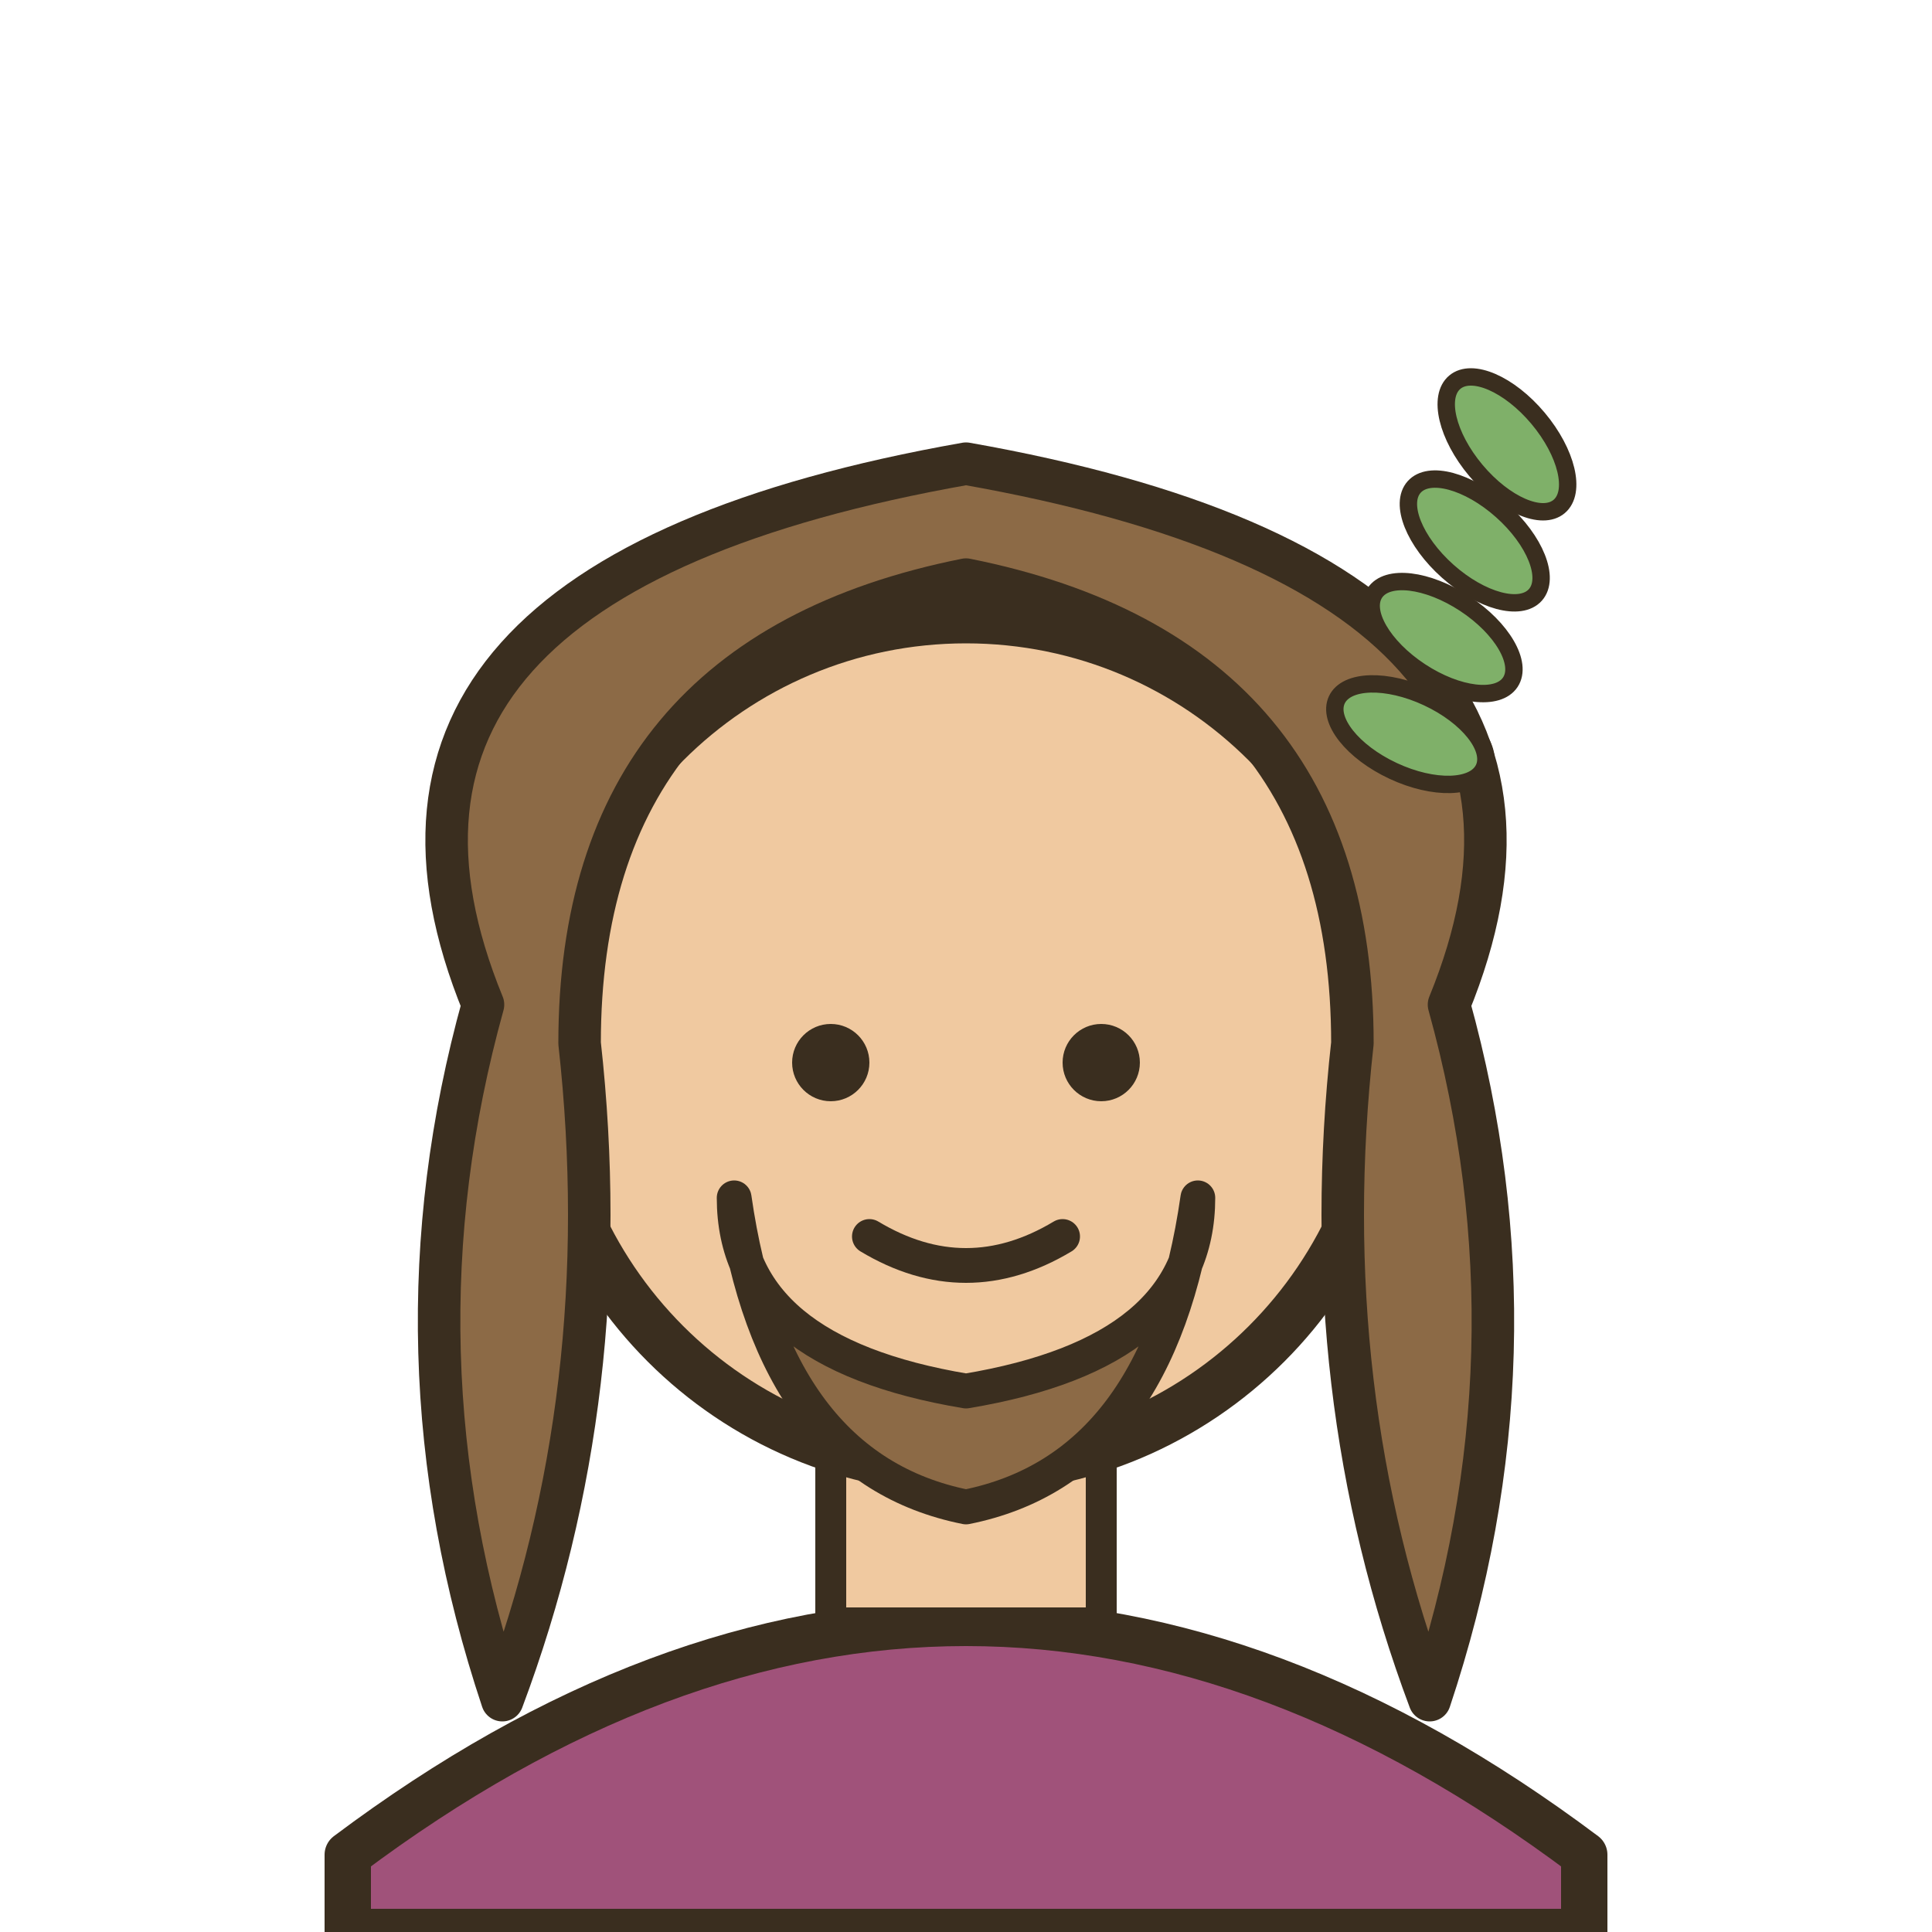
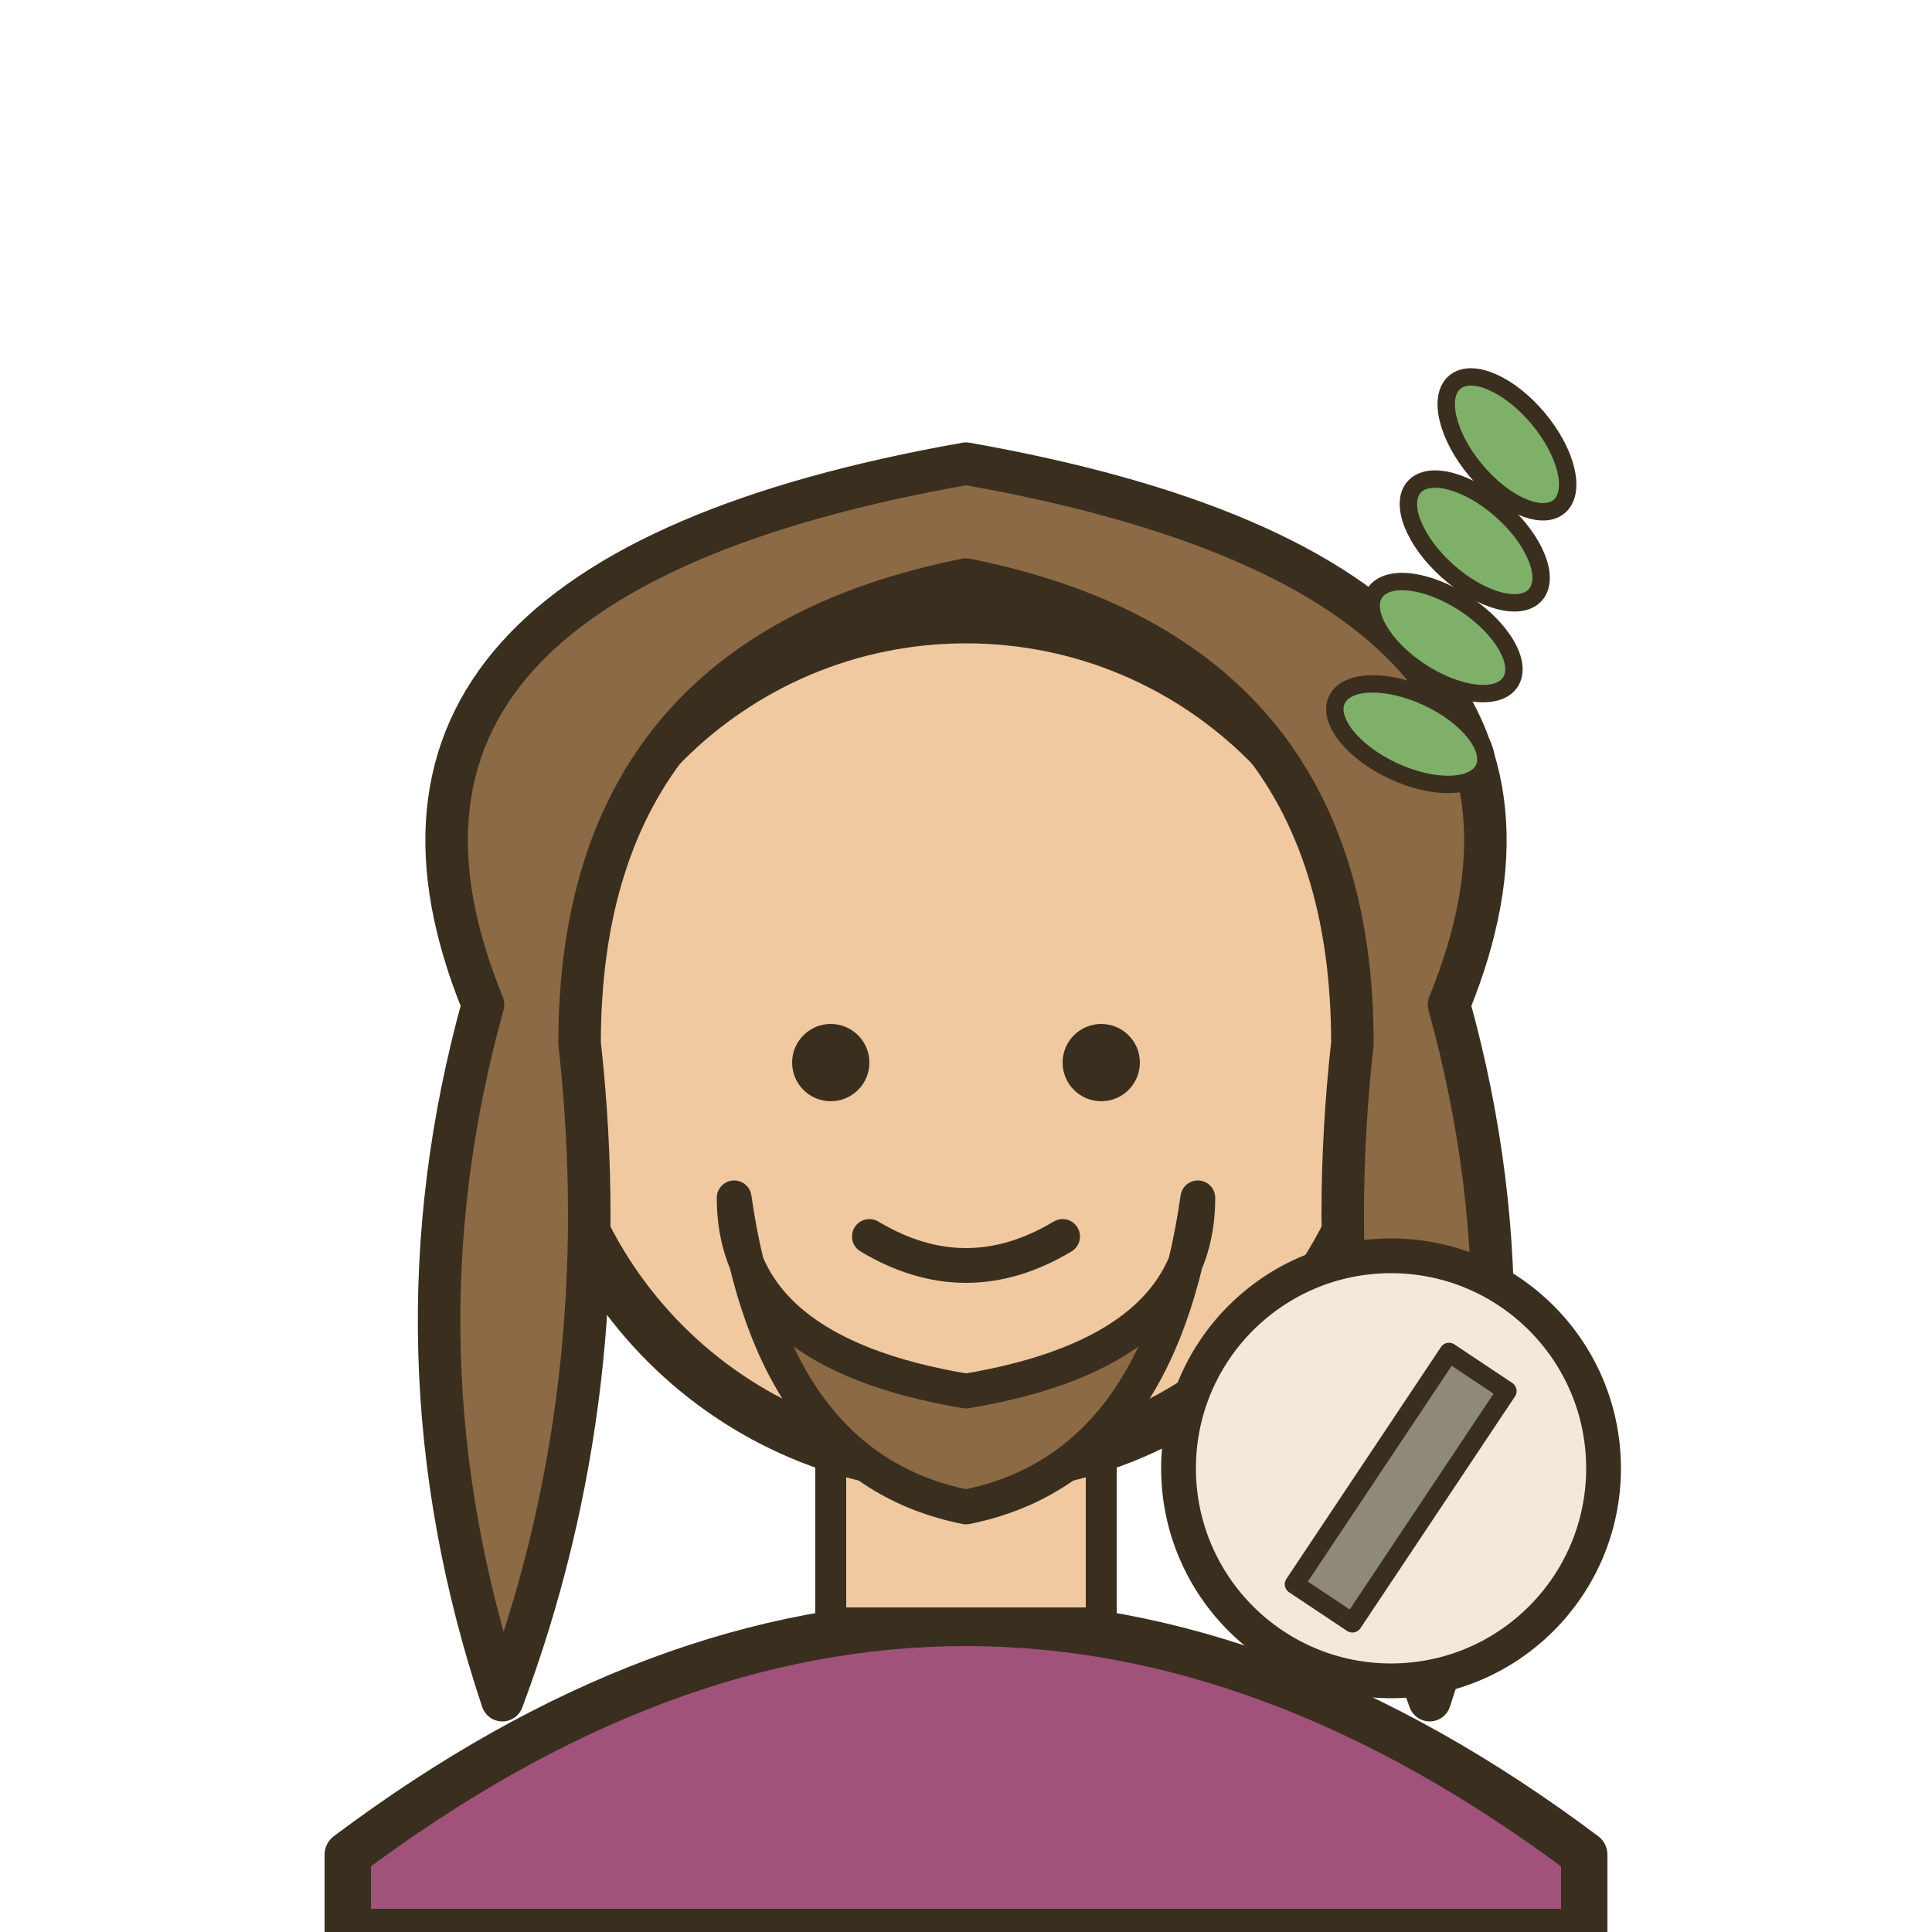
<svg xmlns="http://www.w3.org/2000/svg" viewBox="0 0 100 100" width="100" height="100" preserveAspectRatio="none">
  <path d="M 18 96 Q 50 72 82 96 L 82 100 L 18 100 Z" fill="#A0527A" stroke="#3A2E1F" stroke-width="2.4" stroke-linejoin="round" />
  <rect x="43" y="68" width="14" height="16" fill="#F0C9A0" stroke="#3A2E1F" stroke-width="1.6" />
  <circle cx="50" cy="54" r="22" fill="#F0C9A0" stroke="#3A2E1F" stroke-width="2.6" />
  <path d="M 38 62 Q 40 76 50 78 Q 60 76 62 62 Q 62 70 50 72 Q 38 70 38 62 Z" fill="#8C6A46" stroke="#3A2E1F" stroke-width="1.8" stroke-linejoin="round" />
  <path d="M 25 52 Q 16 30 50 24 Q 84 30 75 52 Q 80 70 74 88 Q 68 72 70 54 Q 70 34 50 30 Q 30 34 30 54 Q 32 72 26 88 Q 20 70 25 52 Z" fill="#8C6A46" stroke="#3A2E1F" stroke-width="2.2" stroke-linejoin="round" />
  <circle cx="43" cy="55" r="2" fill="#3A2E1F" />
  <circle cx="57" cy="55" r="2" fill="#3A2E1F" />
  <path d="M 45 64 Q 50 67 55 64" stroke="#3A2E1F" stroke-width="1.8" fill="none" stroke-linecap="round" />
  <ellipse cx="73" cy="38" rx="4.2" ry="2.1" fill="#7FB069" stroke="#3A2E1F" stroke-width="0.9" transform="rotate(25 73 38)" />
  <ellipse cx="74.667" cy="33" rx="4.2" ry="2.1" fill="#7FB069" stroke="#3A2E1F" stroke-width="0.9" transform="rotate(33.33333 74.66667 33)" />
  <ellipse cx="76.333" cy="28" rx="4.2" ry="2.1" fill="#7FB069" stroke="#3A2E1F" stroke-width="0.9" transform="rotate(41.66667 76.33333 28)" />
  <ellipse cx="78" cy="23" rx="4.2" ry="2.1" fill="#7FB069" stroke="#3A2E1F" stroke-width="0.9" transform="rotate(50 78 23)" />
+   <circle cx="72" cy="76" r="11" fill="#F4E9D8" stroke="#3A2E1F" stroke-width="1.8" />
+   <g transform="translate(22 26)">
+     <path d="M -5 6 L 3 -6 L 6 -4 L -2 8 Z" fill="#8F897C" stroke="#3A2E1F" stroke-width="1" stroke-linejoin="round" transform="translate(50 50)" />
+   </g>
</svg>
